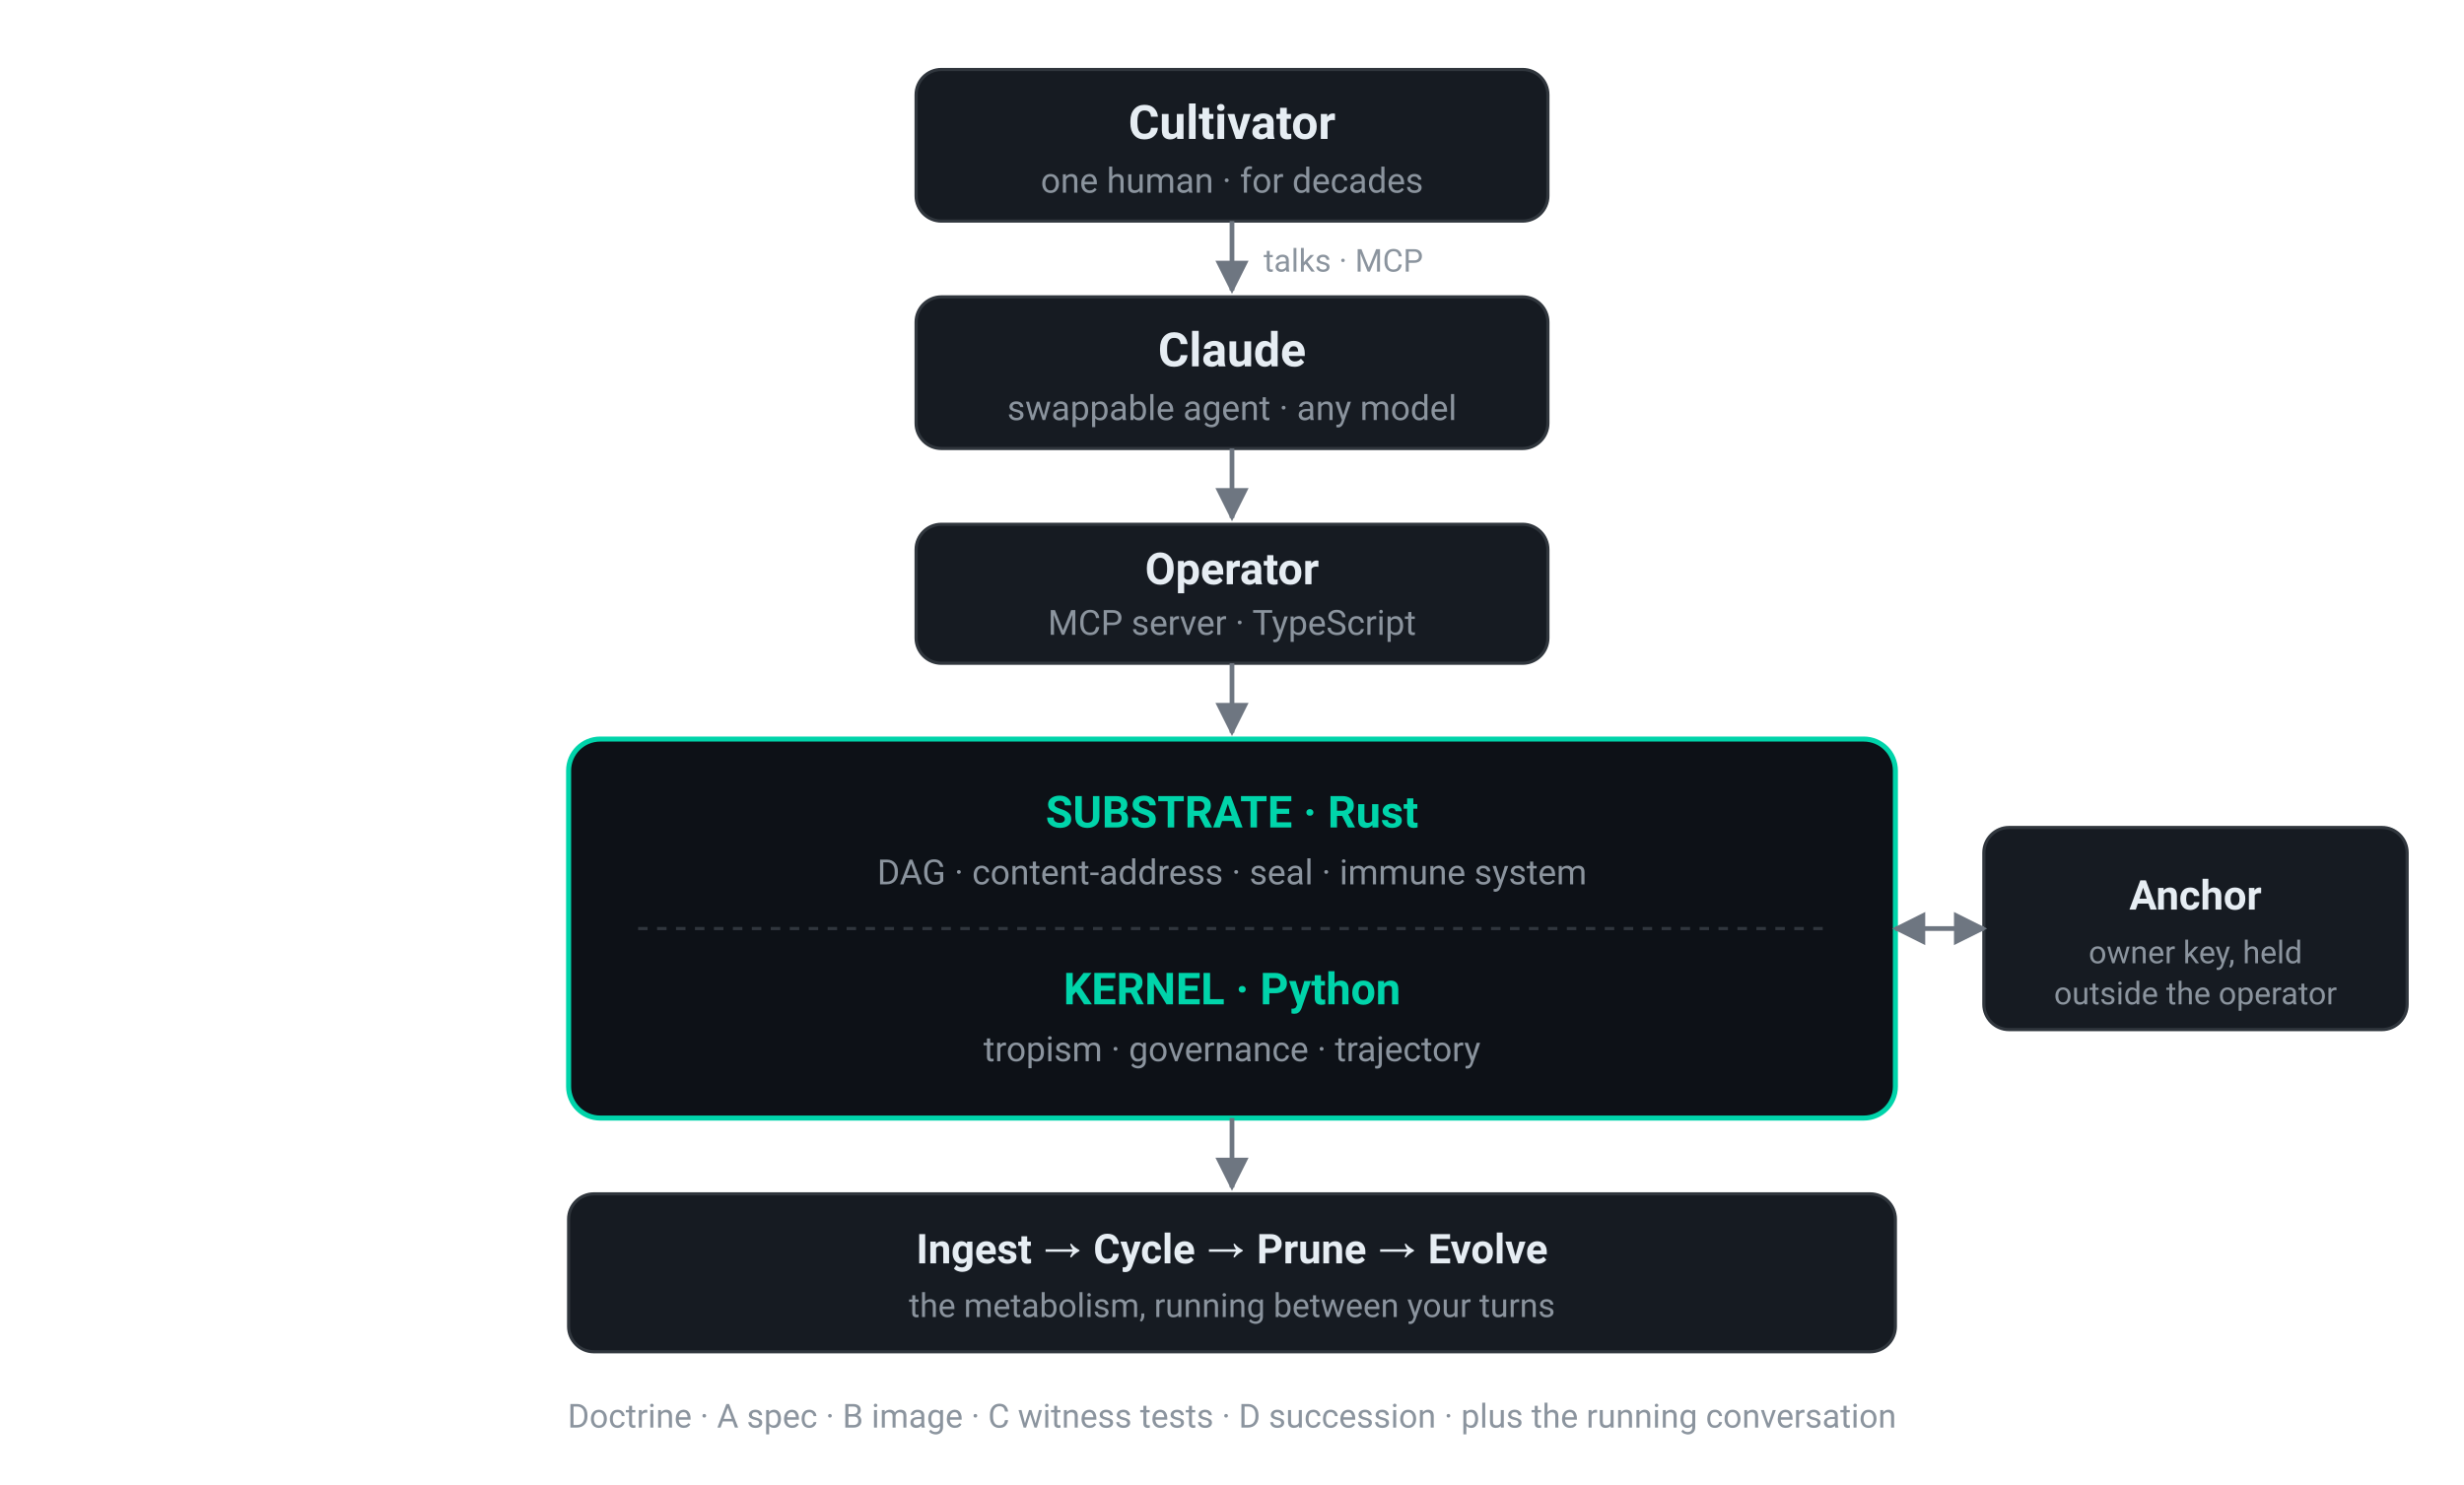
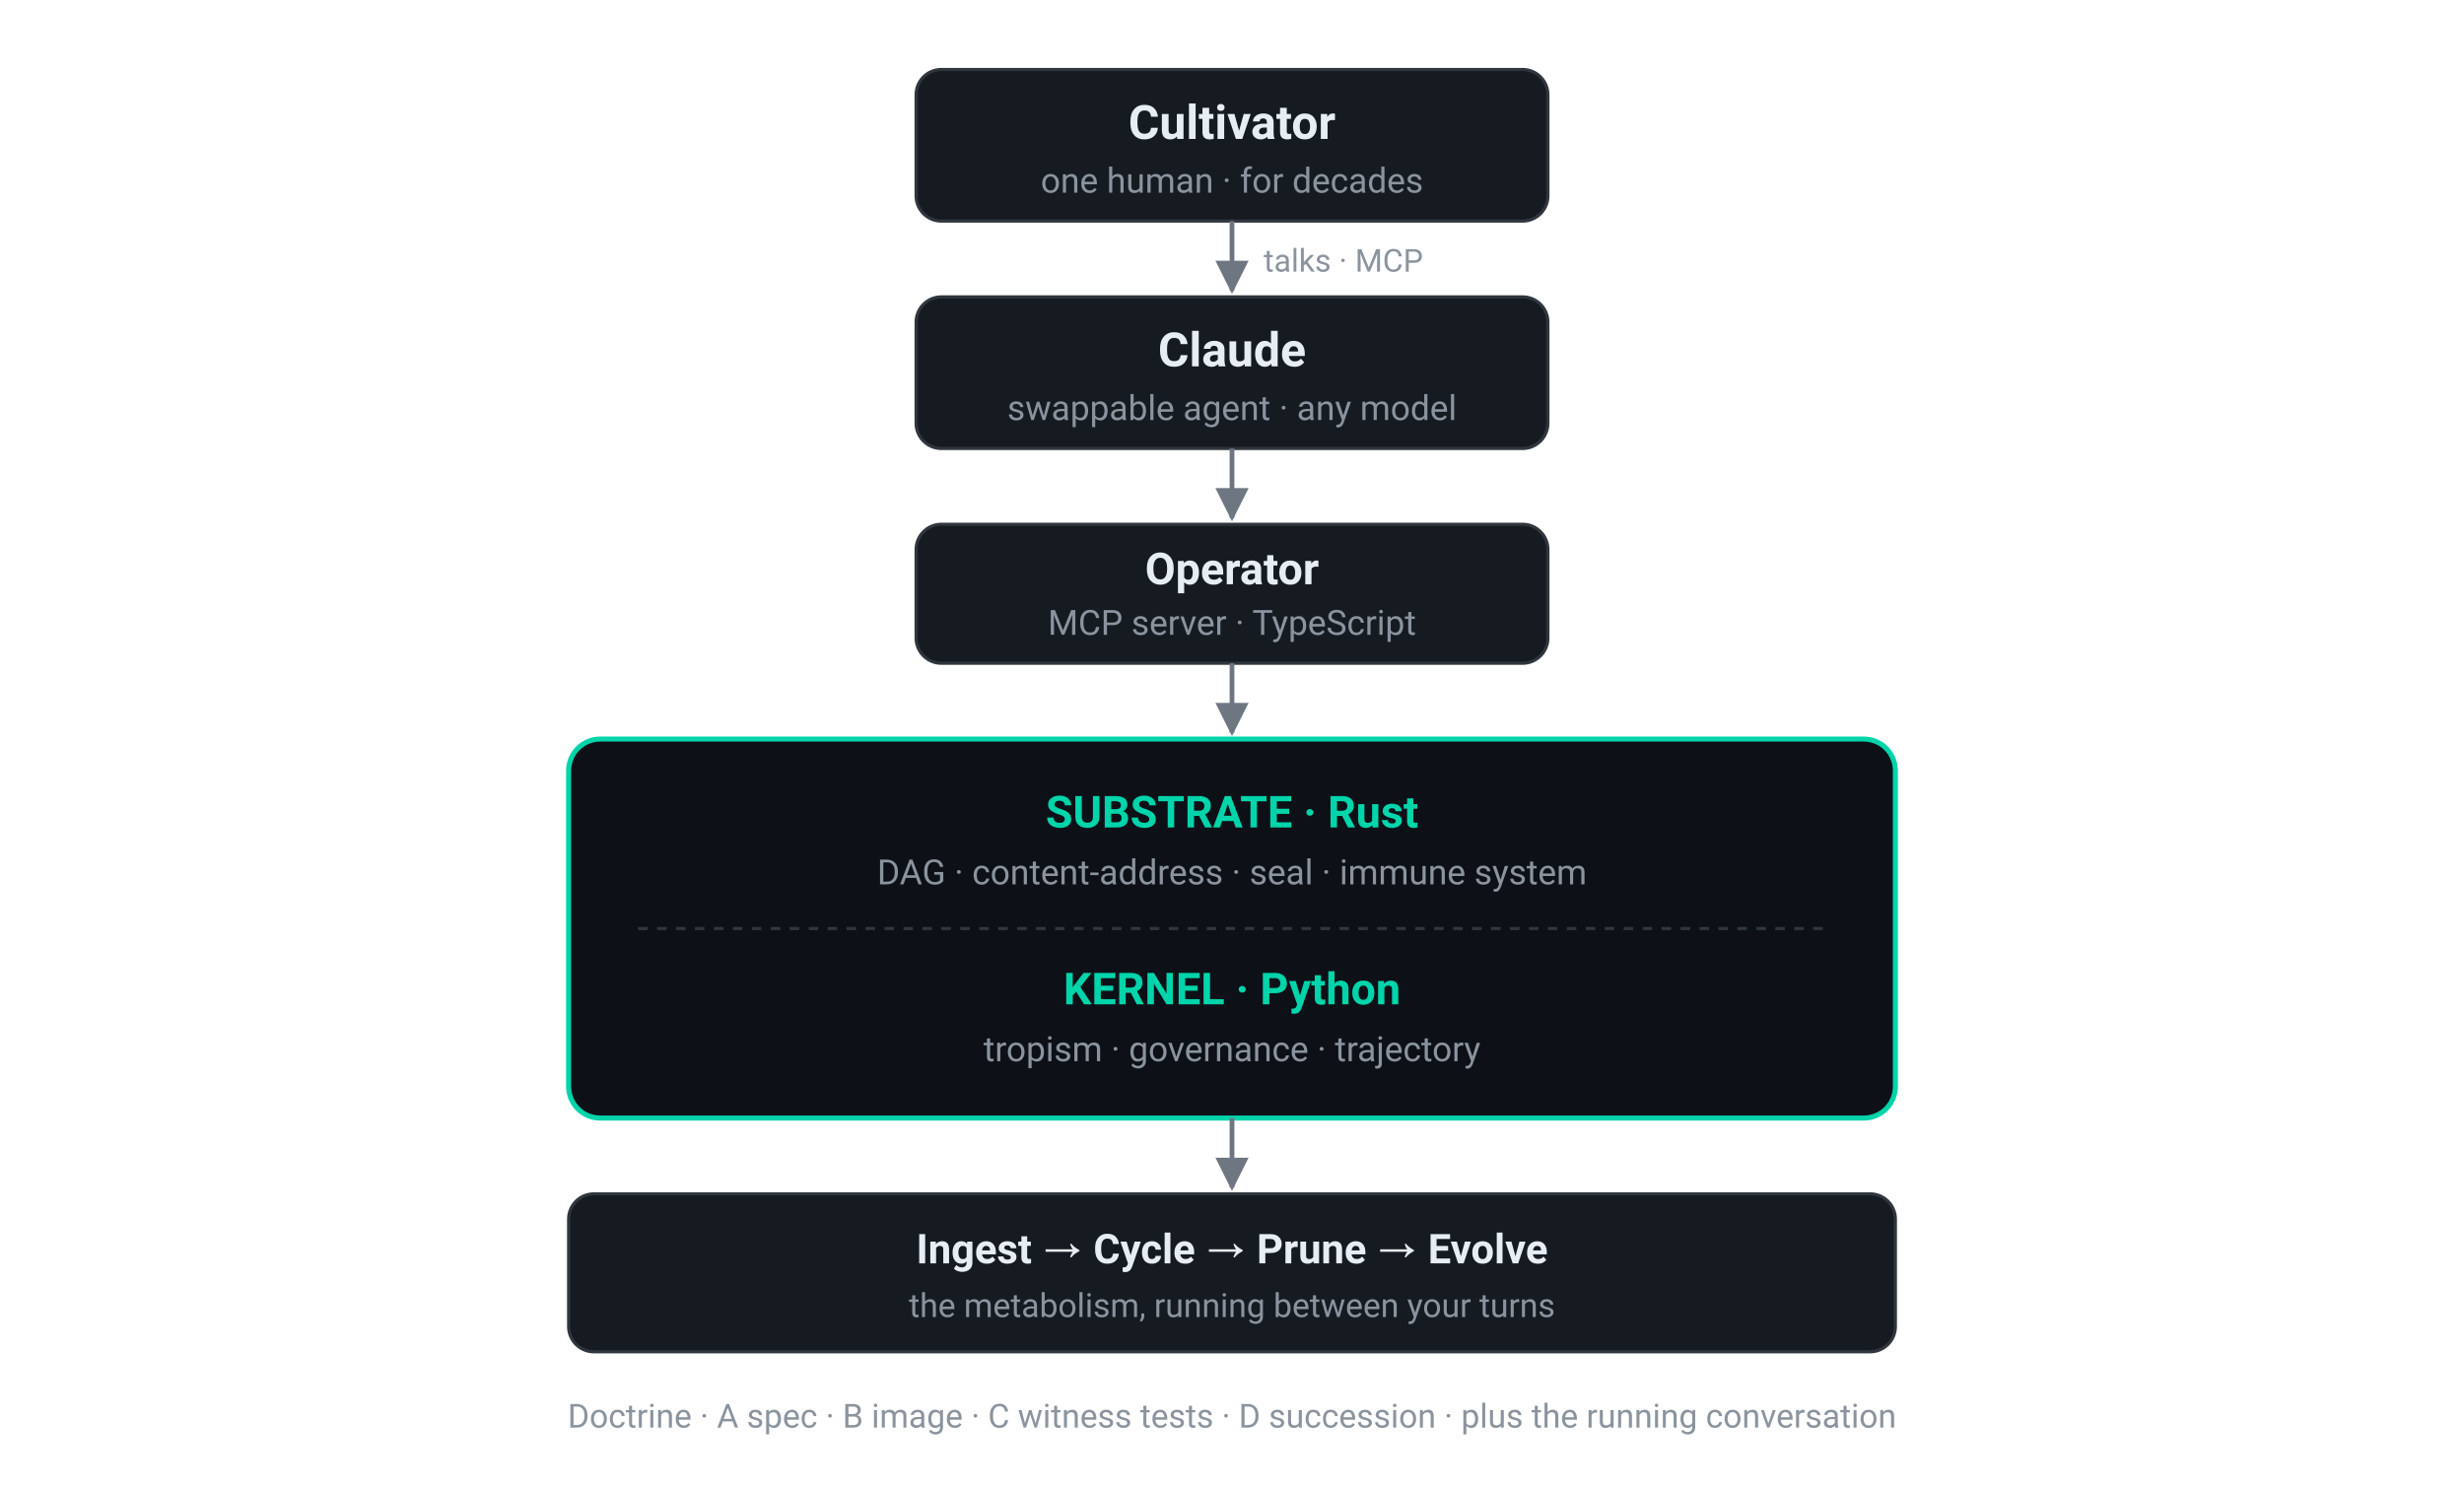
<svg xmlns="http://www.w3.org/2000/svg" viewBox="0 0 780 470" width="780" font-family="-apple-system, BlinkMacSystemFont, Segoe UI, Roboto, Helvetica, Arial, sans-serif">
  <defs>
    <marker id="ah" viewBox="0 0 10 10" refX="9" refY="5" markerWidth="7" markerHeight="7" orient="auto-start-reverse">
      <path d="M0,0 L10,5 L0,10 z" fill="#6e7681" />
    </marker>
  </defs>
  <rect x="290" y="22" width="200" height="48" rx="8" fill="#161b22" stroke="#30363d" />
  <text x="390" y="44" text-anchor="middle" font-size="15" font-weight="700" fill="#e6edf3">Cultivator</text>
  <text x="390" y="61" text-anchor="middle" font-size="11" fill="#8b949e">one human · for decades</text>
  <line x1="390" y1="70" x2="390" y2="92" stroke="#6e7681" stroke-width="1.5" marker-end="url(#ah)" />
  <text x="400" y="86" font-size="10" fill="#8b949e">talks · MCP</text>
  <rect x="290" y="94" width="200" height="48" rx="8" fill="#161b22" stroke="#30363d" />
  <text x="390" y="116" text-anchor="middle" font-size="15" font-weight="700" fill="#e6edf3">Claude</text>
  <text x="390" y="133" text-anchor="middle" font-size="11" fill="#8b949e">swappable agent · any model</text>
  <line x1="390" y1="142" x2="390" y2="164" stroke="#6e7681" stroke-width="1.5" marker-end="url(#ah)" />
  <rect x="290" y="166" width="200" height="44" rx="8" fill="#161b22" stroke="#30363d" />
  <text x="390" y="185" text-anchor="middle" font-size="14" font-weight="700" fill="#e6edf3">Operator</text>
  <text x="390" y="201" text-anchor="middle" font-size="11" fill="#8b949e">MCP server · TypeScript</text>
  <line x1="390" y1="210" x2="390" y2="232" stroke="#6e7681" stroke-width="1.5" marker-end="url(#ah)" />
  <rect x="180" y="234" width="420" height="120" rx="10" fill="#0d1117" stroke="#00D4AA" stroke-width="1.6" />
  <text x="390" y="262" text-anchor="middle" font-size="14" font-weight="700" fill="#00D4AA">SUBSTRATE · Rust</text>
  <text x="390" y="280" text-anchor="middle" font-size="11" fill="#8b949e">DAG · content-address · seal · immune system</text>
  <line x1="202" y1="294" x2="578" y2="294" stroke="#30363d" stroke-dasharray="3 3" />
  <text x="390" y="318" text-anchor="middle" font-size="14" font-weight="700" fill="#00D4AA">KERNEL · Python</text>
  <text x="390" y="336" text-anchor="middle" font-size="11" fill="#8b949e">tropism · governance · trajectory</text>
-   <rect x="628" y="262" width="134" height="64" rx="8" fill="#161b22" stroke="#30363d" />
-   <text x="695" y="288" text-anchor="middle" font-size="13" font-weight="700" fill="#e6edf3">Anchor</text>
-   <text x="695" y="305" text-anchor="middle" font-size="10" fill="#8b949e">owner key, held</text>
-   <text x="695" y="318" text-anchor="middle" font-size="10" fill="#8b949e">outside the operator</text>
-   <line x1="600" y1="294" x2="628" y2="294" stroke="#6e7681" stroke-width="1.5" marker-start="url(#ah)" marker-end="url(#ah)" />
  <line x1="390" y1="354" x2="390" y2="376" stroke="#6e7681" stroke-width="1.5" marker-end="url(#ah)" />
  <rect x="180" y="378" width="420" height="50" rx="8" fill="#161b22" stroke="#30363d" />
  <text x="390" y="400" text-anchor="middle" font-size="13" font-weight="700" fill="#e6edf3">Ingest → Cycle → Prune → Evolve</text>
  <text x="390" y="417" text-anchor="middle" font-size="10.5" fill="#8b949e">the metabolism, running between your turns</text>
  <text x="390" y="452" text-anchor="middle" font-size="10.5" fill="#8b949e">Doctrine · A spec · B image · C witness tests · D succession · plus the running conversation</text>
</svg>
